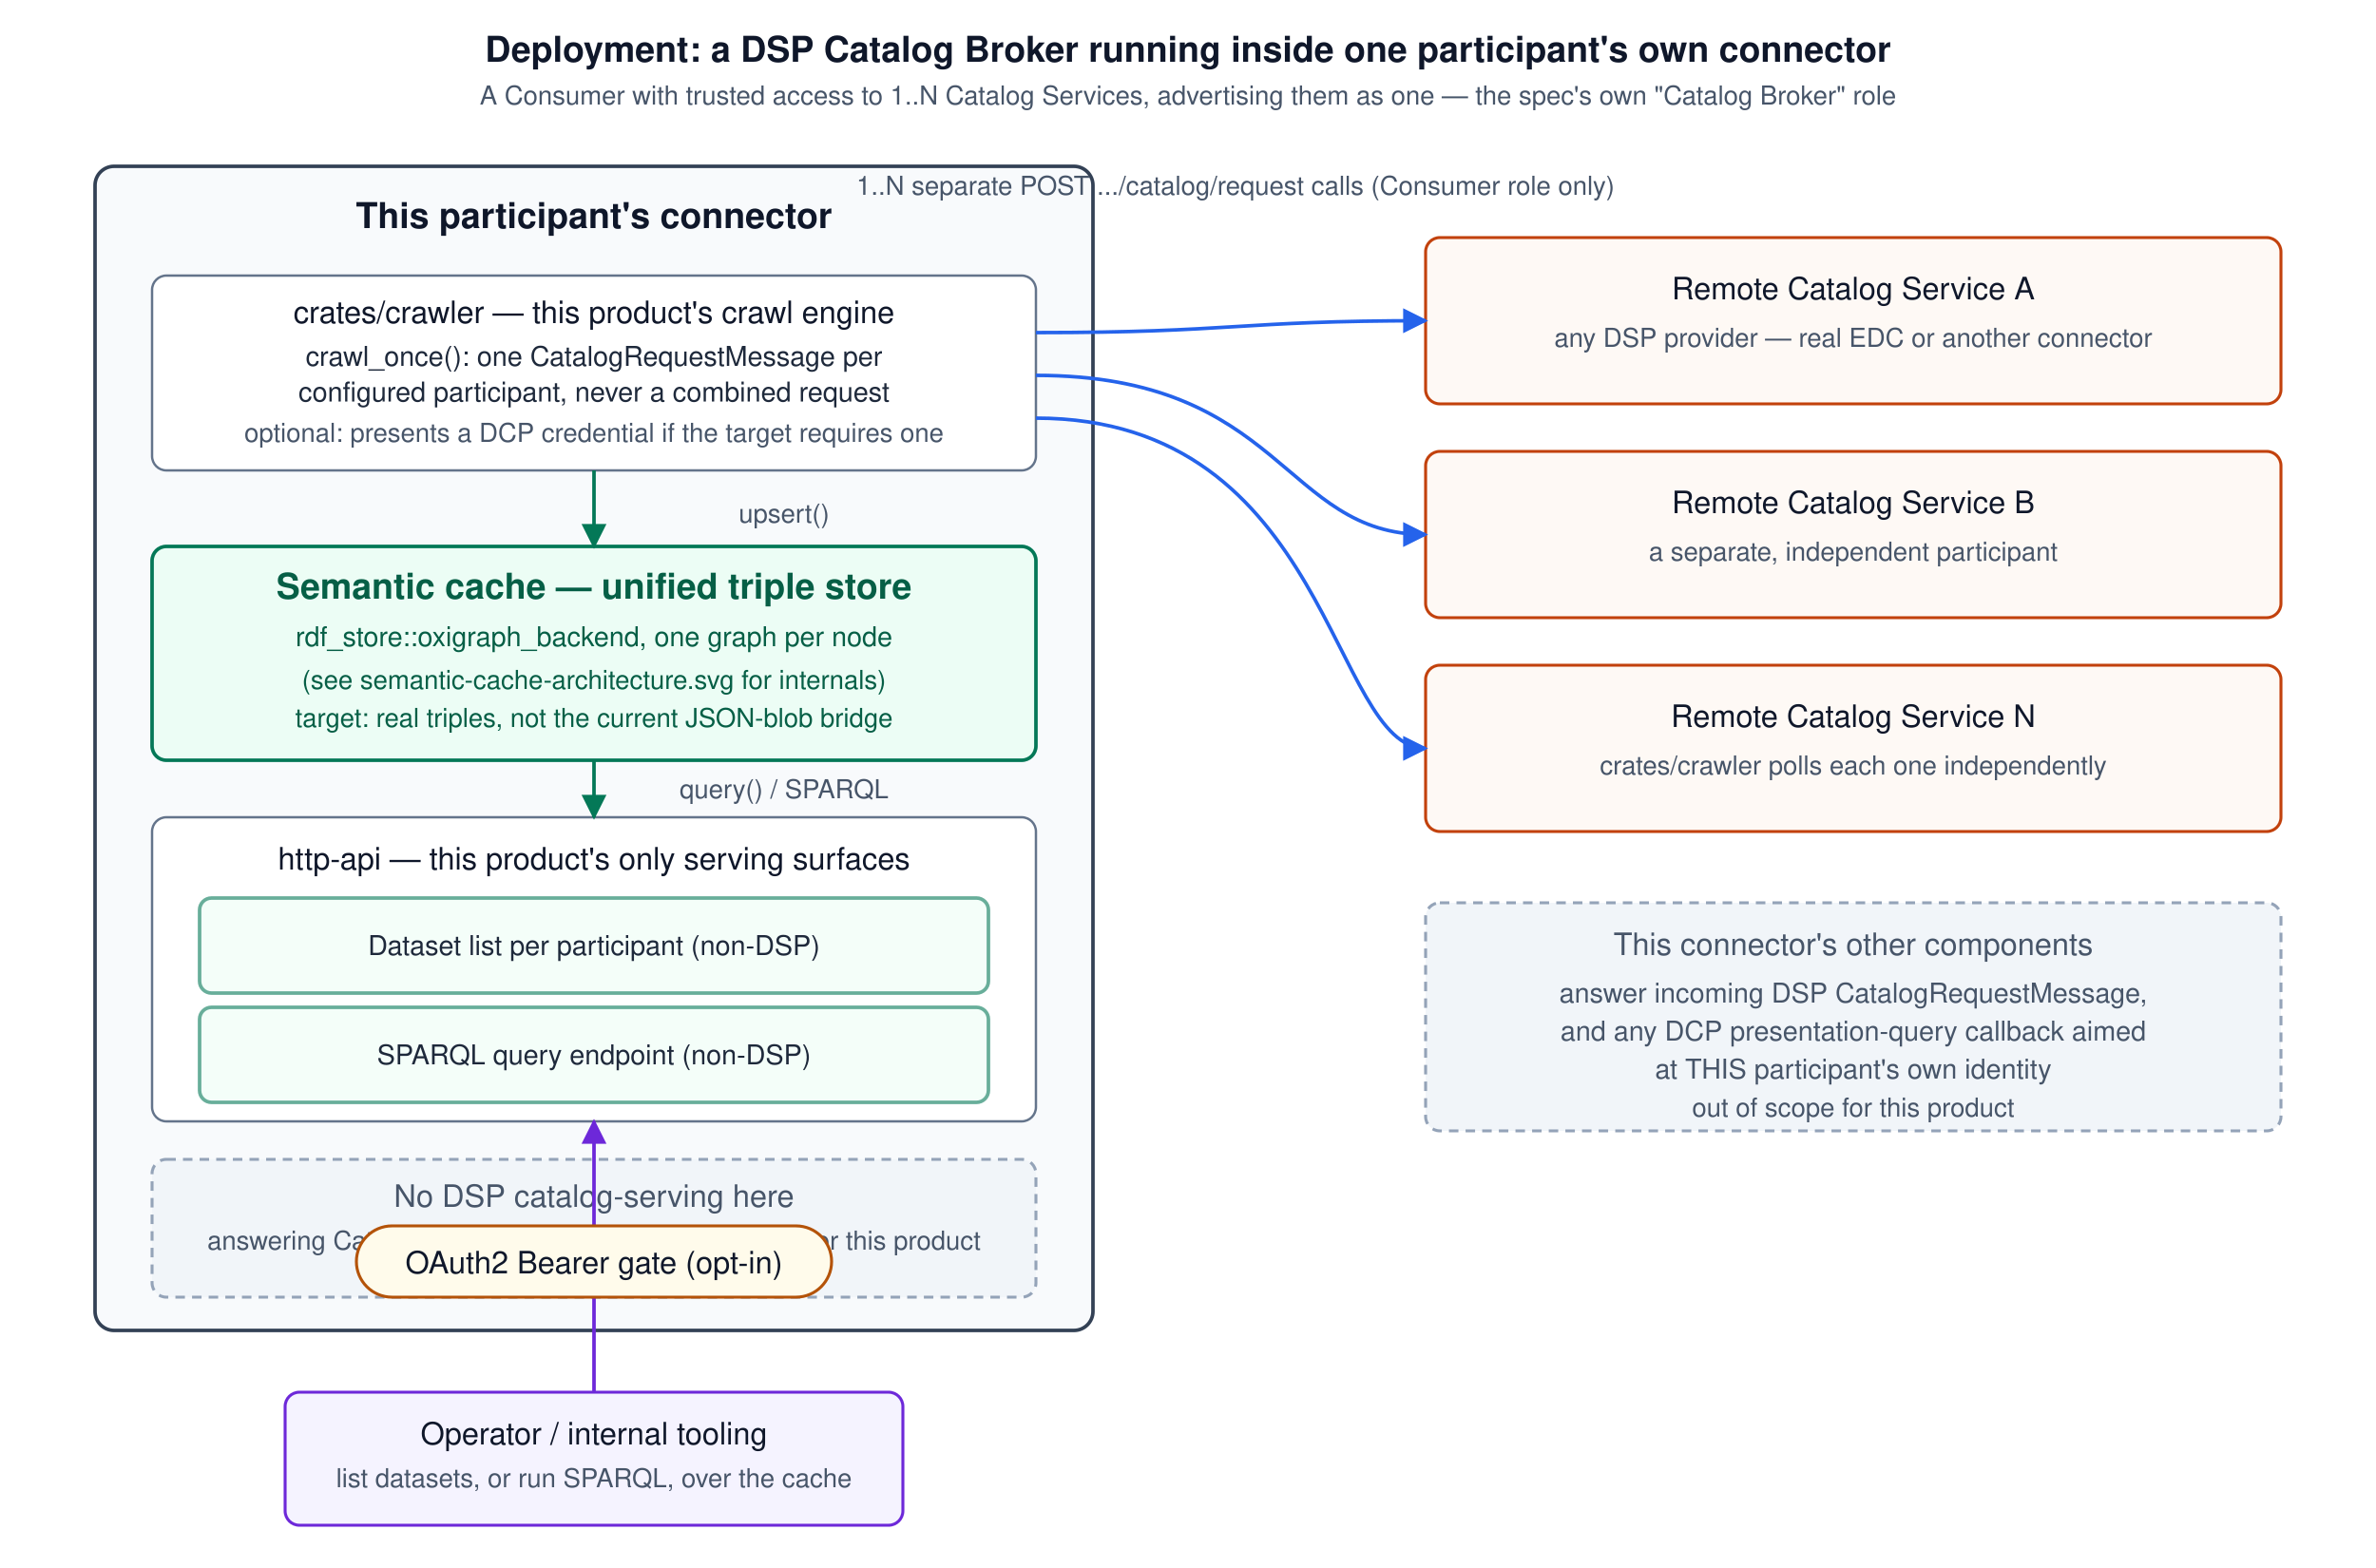
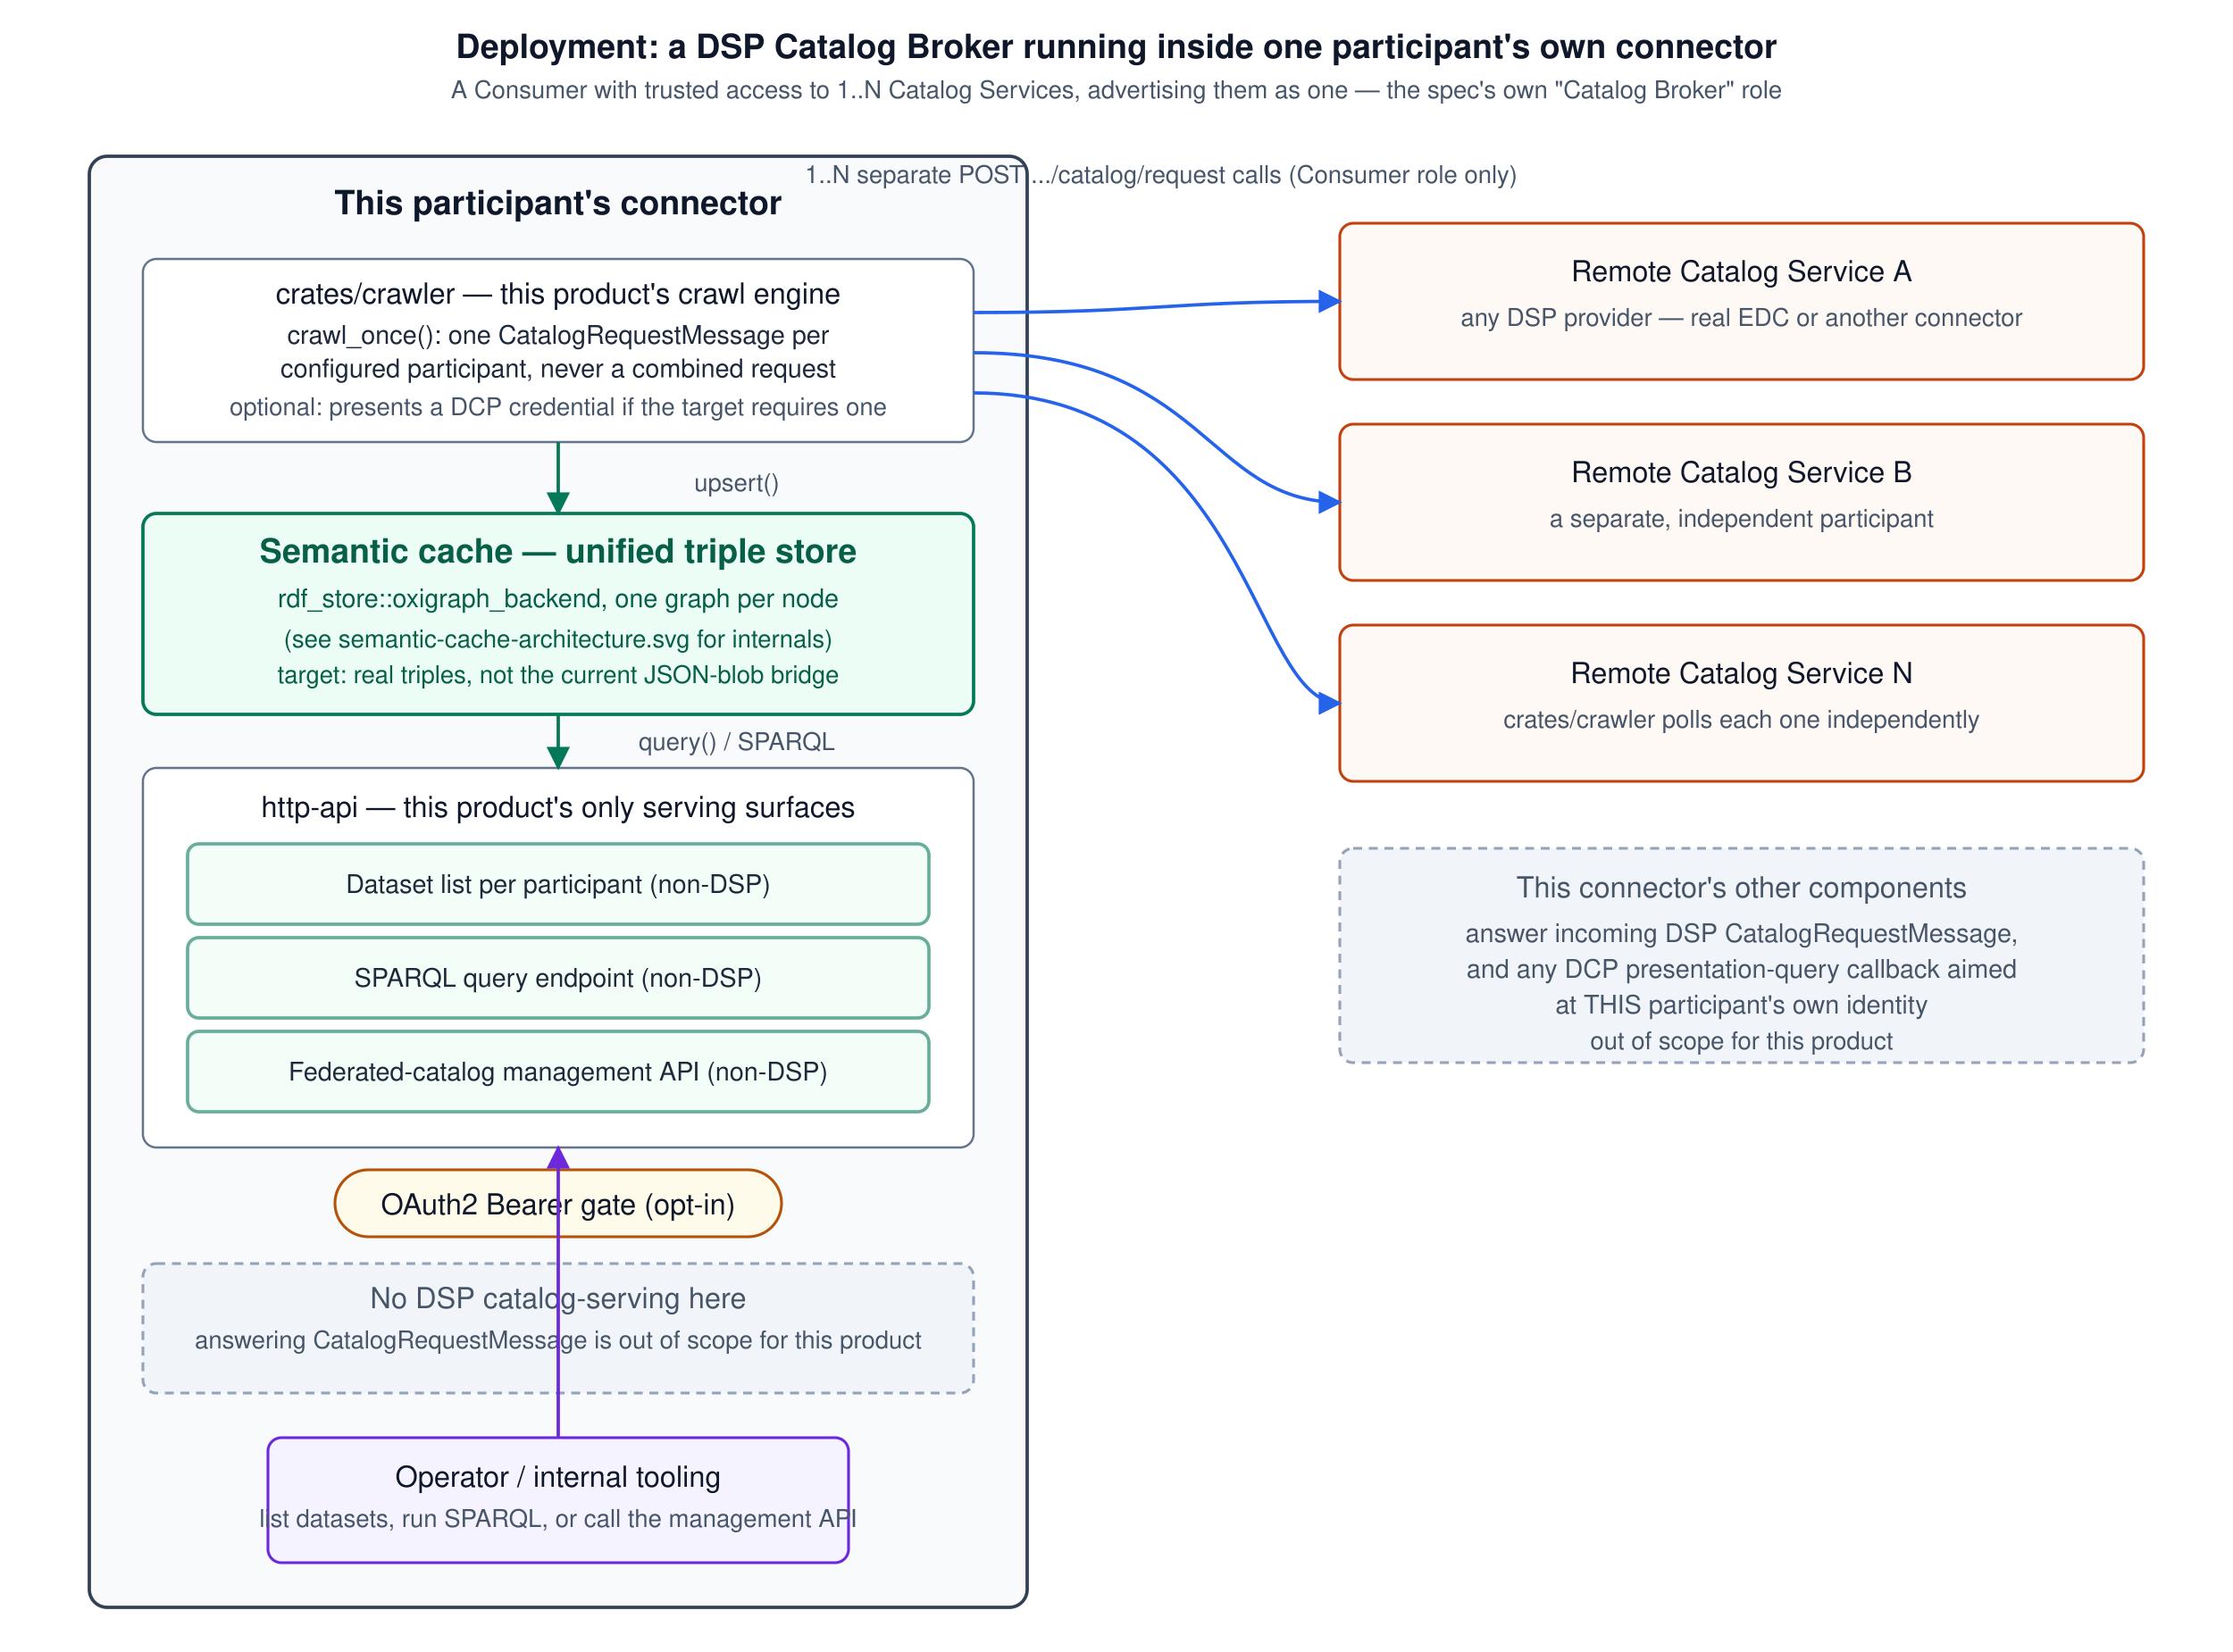
- <svg xmlns="http://www.w3.org/2000/svg" viewBox="0 0 1000 660" role="img" aria-label="This product implements the Dataspace Protocol's own Catalog Broker role, running inside one participant's own connector alongside that connector's other components. A Catalog Broker is a Consumer with trusted access to 1..N upstream Catalog Services that advertises their respective catalogs as one - it issues one separate CatalogRequestMessage per remote Catalog Service, per the Dataspace Protocol's own Replication Protocol section, and never answers such requests itself. Answering incoming DSP CatalogRequestMessage is explicitly the job of the connector's other components, not this product. Harvested results land in an internal semantic (RDF) cache, served only through two non-DSP surfaces: a per-participant dataset list, and a SPARQL query endpoint over the whole store, both optionally gated behind an OAuth2 Bearer resource-server check. An optional DCP holder identity lets the crawler present this participant's own credential when a remote Catalog Service requires one.">
+ <svg xmlns="http://www.w3.org/2000/svg" viewBox="0 0 1000 740" role="img" aria-label="This product implements the Dataspace Protocol's own Catalog Broker role, running inside one participant's own connector alongside that connector's other components. A Catalog Broker is a Consumer with trusted access to 1..N upstream Catalog Services that advertises their respective catalogs as one - it issues one separate CatalogRequestMessage per remote Catalog Service, per the Dataspace Protocol's own Replication Protocol section, and never answers such requests itself. Answering incoming DSP CatalogRequestMessage is explicitly the job of the connector's other components, not this product. Harvested results land in an internal semantic (RDF) cache, served only through three non-DSP surfaces: a per-participant dataset list, a SPARQL query endpoint over the whole store, and a federated-catalog management API, all optionally gated behind an OAuth2 Bearer resource-server check. An optional DCP holder identity lets the crawler present this participant's own credential when a remote Catalog Service requires one.">
  <style>
    .bg { fill: #ffffff; }
    .participant { fill: #f8fafc; stroke: #334155; stroke-width: 1.5; }
    .box { fill: #ffffff; stroke: #64748b; stroke-width: 1; }
    .cache { fill: #ecfdf5; stroke: #047857; stroke-width: 1.5; }
    .remote { fill: #fef9f5; stroke: #c2410c; stroke-width: 1.25; }
    .consumer { fill: #f5f3ff; stroke: #6d28d9; stroke-width: 1.25; }
    .other { fill: #f1f5f9; stroke: #94a3b8; stroke-width: 1.25; stroke-dasharray: 4 3; }
    .gate { fill: #fffbeb; stroke: #b45309; stroke-width: 1.25; }
    .gatetext { fill: #92400e; }
    .label { fill: #0f172a; font-family: -apple-system, Segoe UI, Helvetica, Arial, sans-serif; font-size: 13px; }
    .sublabel { fill: #1e293b; font-family: -apple-system, Segoe UI, Helvetica, Arial, sans-serif; font-size: 11.5px; }
    .caption { fill: #475569; font-family: -apple-system, Segoe UI, Helvetica, Arial, sans-serif; font-size: 11px; }
    .title { fill: #0f172a; font-family: -apple-system, Segoe UI, Helvetica, Arial, sans-serif; font-size: 15px; font-weight: 600; }
    .cachetext { fill: #065f46; }
    .othertext { fill: #475569; }
    .dsp-out { stroke: #2563eb; stroke-width: 1.5; fill: none; }
    .internal { stroke: #047857; stroke-width: 1.5; fill: none; }
    .query { stroke: #6d28d9; stroke-width: 1.5; fill: none; }
    @media (prefers-color-scheme: dark) {
      .bg { fill: #0b1220; }
      .participant { fill: #111827; stroke: #94a3b8; }
      .box { fill: #0b1220; stroke: #94a3b8; }
      .cache { fill: #052e21; stroke: #34d399; }
      .remote { fill: #2a1608; stroke: #fb923c; }
      .consumer { fill: #1e1b3a; stroke: #a78bfa; }
      .other { fill: #1e293b; stroke: #64748b; }
      .gate { fill: #2a1d05; stroke: #f59e0b; }
      .gatetext { fill: #fcd34d; }
      .label { fill: #e2e8f0; }
      .sublabel { fill: #e2e8f0; }
      .caption { fill: #94a3b8; }
      .title { fill: #f1f5f9; }
      .cachetext { fill: #6ee7b7; }
      .othertext { fill: #cbd5e1; }
      .dsp-out { stroke: #60a5fa; }
      .internal { stroke: #34d399; }
      .query { stroke: #a78bfa; }
    }
  </style>
  <defs>
    <marker id="arrow-dsp-out" viewBox="0 0 10 10" refX="9" refY="5" markerWidth="7" markerHeight="7" orient="auto-start-reverse">
      <path d="M0,0 L10,5 L0,10 z" fill="#2563eb" />
    </marker>
    <marker id="arrow-internal" viewBox="0 0 10 10" refX="9" refY="5" markerWidth="7" markerHeight="7" orient="auto-start-reverse">
      <path d="M0,0 L10,5 L0,10 z" fill="#047857" />
    </marker>
    <marker id="arrow-query" viewBox="0 0 10 10" refX="9" refY="5" markerWidth="7" markerHeight="7" orient="auto-start-reverse">
      <path d="M0,0 L10,5 L0,10 z" fill="#6d28d9" />
    </marker>
  </defs>
-   <rect class="bg" x="0" y="0" width="1000" height="660" />
+   <rect class="bg" x="0" y="0" width="1000" height="740" />
  <text class="title" x="500" y="26" text-anchor="middle">Deployment: a DSP Catalog Broker running inside one participant's own connector</text>
  <text class="caption" x="500" y="44" text-anchor="middle">A Consumer with trusted access to 1..N Catalog Services, advertising them as one — the spec's own "Catalog Broker" role</text>
-   <rect class="participant" x="40" y="70" width="420" height="490" rx="8" />
+   <rect class="participant" x="40" y="70" width="420" height="650" rx="8" />
  <text class="title" x="250" y="96" text-anchor="middle">This participant's connector</text>
  <rect class="box" x="64" y="116" width="372" height="82" rx="6" />
  <text class="label" x="250" y="136" text-anchor="middle">crates/crawler — this product's crawl engine</text>
  <text class="sublabel" x="250" y="154" text-anchor="middle">crawl_once(): one CatalogRequestMessage per</text>
  <text class="sublabel" x="250" y="169" text-anchor="middle">configured participant, never a combined request</text>
  <text class="caption" x="250" y="186" text-anchor="middle">optional: presents a DCP credential if the target requires one</text>
  <rect class="cache" x="64" y="230" width="372" height="90" rx="6" />
  <text class="cachetext title" x="250" y="252" text-anchor="middle">Semantic cache — unified triple store</text>
  <text class="cachetext sublabel" x="250" y="272" text-anchor="middle">rdf_store::oxigraph_backend, one graph per node</text>
  <text class="cachetext caption" x="250" y="290" text-anchor="middle">(see semantic-cache-architecture.svg for internals)</text>
  <text class="cachetext caption" x="250" y="306" text-anchor="middle">target: real triples, not the current JSON-blob bridge</text>
-   <rect class="box" x="64" y="344" width="372" height="128" rx="6" />
+   <rect class="box" x="64" y="344" width="372" height="170" rx="6" />
  <text class="label" x="250" y="366" text-anchor="middle">http-api — this product's only serving surfaces</text>
-   <rect class="cache" x="84" y="378" width="332" height="40" rx="5" opacity="0.6" />
-   <text class="sublabel" x="250" y="402" text-anchor="middle">Dataset list per participant (non-DSP)</text>
-   <rect class="cache" x="84" y="424" width="332" height="40" rx="5" opacity="0.6" />
-   <text class="sublabel" x="250" y="448" text-anchor="middle">SPARQL query endpoint (non-DSP)</text>
-   <rect class="other" x="64" y="488" width="372" height="58" rx="6" />
-   <text class="othertext label" x="250" y="508" text-anchor="middle">No DSP catalog-serving here</text>
-   <text class="othertext caption" x="250" y="526" text-anchor="middle">answering CatalogRequestMessage is out of scope for this product</text>
-   <rect class="consumer" x="120" y="586" width="260" height="56" rx="6" />
-   <text class="label" x="250" y="608" text-anchor="middle">Operator / internal tooling</text>
-   <text class="caption" x="250" y="626" text-anchor="middle">list datasets, or run SPARQL, over the cache</text>
-   <path class="query" marker-end="url(#arrow-query)" d="M 250,586 L 250,472" />
-   <rect class="gate" x="150" y="516" width="200" height="30" rx="15" />
-   <text class="gatetext label" x="250" y="536" text-anchor="middle" font-size="11.5">OAuth2 Bearer gate (opt-in)</text>
+   <rect class="cache" x="84" y="378" width="332" height="36" rx="5" opacity="0.6" />
+   <text class="sublabel" x="250" y="400" text-anchor="middle">Dataset list per participant (non-DSP)</text>
+   <rect class="cache" x="84" y="420" width="332" height="36" rx="5" opacity="0.6" />
+   <text class="sublabel" x="250" y="442" text-anchor="middle">SPARQL query endpoint (non-DSP)</text>
+   <rect class="cache" x="84" y="462" width="332" height="36" rx="5" opacity="0.6" />
+   <text class="sublabel" x="250" y="484" text-anchor="middle">Federated-catalog management API (non-DSP)</text>
+   <rect class="gate" x="150" y="524" width="200" height="30" rx="15" />
+   <text class="gatetext label" x="250" y="544" text-anchor="middle" font-size="11.5">OAuth2 Bearer gate (opt-in)</text>
+   <rect class="other" x="64" y="566" width="372" height="58" rx="6" />
+   <text class="othertext label" x="250" y="586" text-anchor="middle">No DSP catalog-serving here</text>
+   <text class="othertext caption" x="250" y="604" text-anchor="middle">answering CatalogRequestMessage is out of scope for this product</text>
+   <rect class="consumer" x="120" y="644" width="260" height="56" rx="6" />
+   <text class="label" x="250" y="666" text-anchor="middle">Operator / internal tooling</text>
+   <text class="caption" x="250" y="684" text-anchor="middle">list datasets, run SPARQL, or call the management API</text>
+   <path class="query" marker-end="url(#arrow-query)" d="M 250,644 L 250,514" />
  <rect class="remote" x="600" y="100" width="360" height="70" rx="6" />
  <text class="label" x="780" y="126" text-anchor="middle">Remote Catalog Service A</text>
  <text class="caption" x="780" y="146" text-anchor="middle">any DSP provider — real EDC or another connector</text>
  <rect class="remote" x="600" y="190" width="360" height="70" rx="6" />
  <text class="label" x="780" y="216" text-anchor="middle">Remote Catalog Service B</text>
  <text class="caption" x="780" y="236" text-anchor="middle">a separate, independent participant</text>
  <rect class="remote" x="600" y="280" width="360" height="70" rx="6" />
  <text class="label" x="780" y="306" text-anchor="middle">Remote Catalog Service N</text>
  <text class="caption" x="780" y="326" text-anchor="middle">crates/crawler polls each one independently</text>
  <path class="dsp-out" marker-end="url(#arrow-dsp-out)" d="M 436,140 C 520,140 520,135 600,135" />
  <path class="dsp-out" marker-end="url(#arrow-dsp-out)" d="M 436,158 C 540,158 540,225 600,225" />
  <path class="dsp-out" marker-end="url(#arrow-dsp-out)" d="M 436,176 C 560,176 560,315 600,315" />
  <text class="caption" x="520" y="82" text-anchor="middle">1..N separate POST .../catalog/request calls (Consumer role only)</text>
  <path class="internal" marker-end="url(#arrow-internal)" d="M 250,198 L 250,230" />
  <text class="caption" x="330" y="220" text-anchor="middle">upsert()</text>
  <path class="internal" marker-end="url(#arrow-internal)" d="M 250,320 L 250,344" />
  <text class="caption" x="330" y="336" text-anchor="middle">query() / SPARQL</text>
  <rect class="other" x="600" y="380" width="360" height="96" rx="6" />
  <text class="othertext label" x="780" y="402" text-anchor="middle">This connector's other components</text>
  <text class="othertext sublabel" x="780" y="422" text-anchor="middle">answer incoming DSP CatalogRequestMessage,</text>
  <text class="othertext sublabel" x="780" y="438" text-anchor="middle">and any DCP presentation-query callback aimed</text>
  <text class="othertext sublabel" x="780" y="454" text-anchor="middle">at THIS participant's own identity</text>
  <text class="othertext caption" x="780" y="470" text-anchor="middle">out of scope for this product</text>
</svg>
